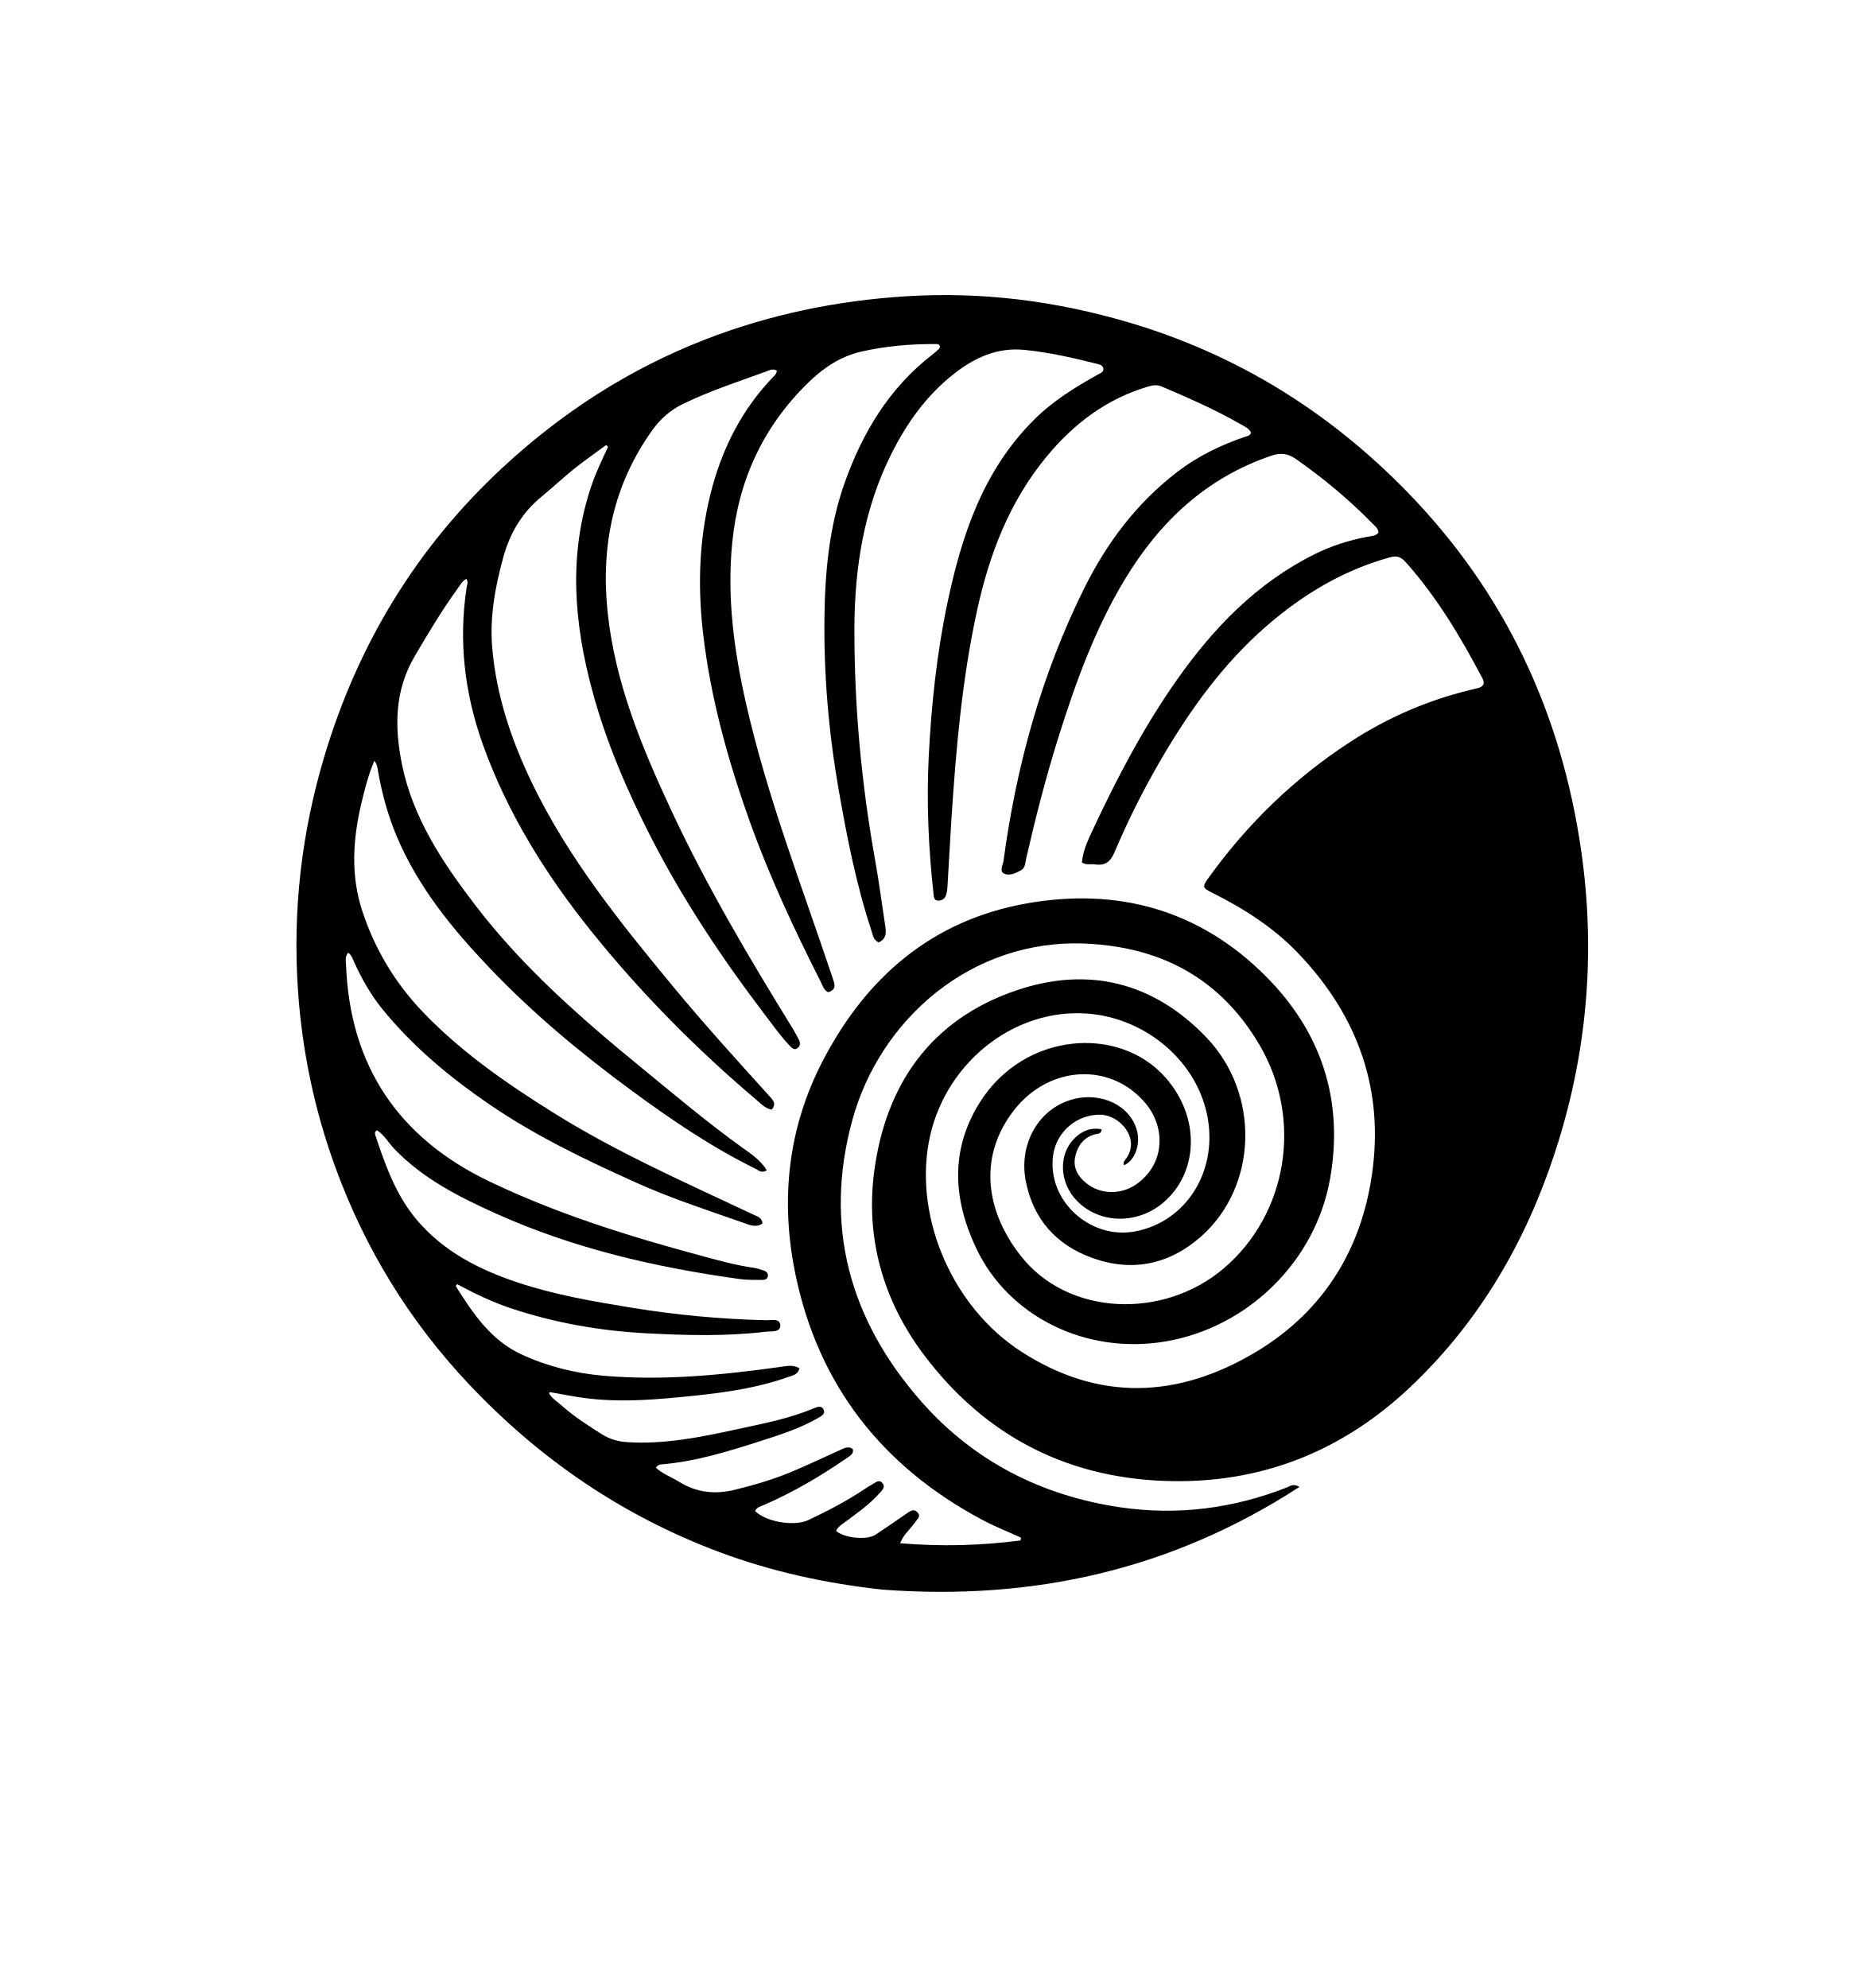
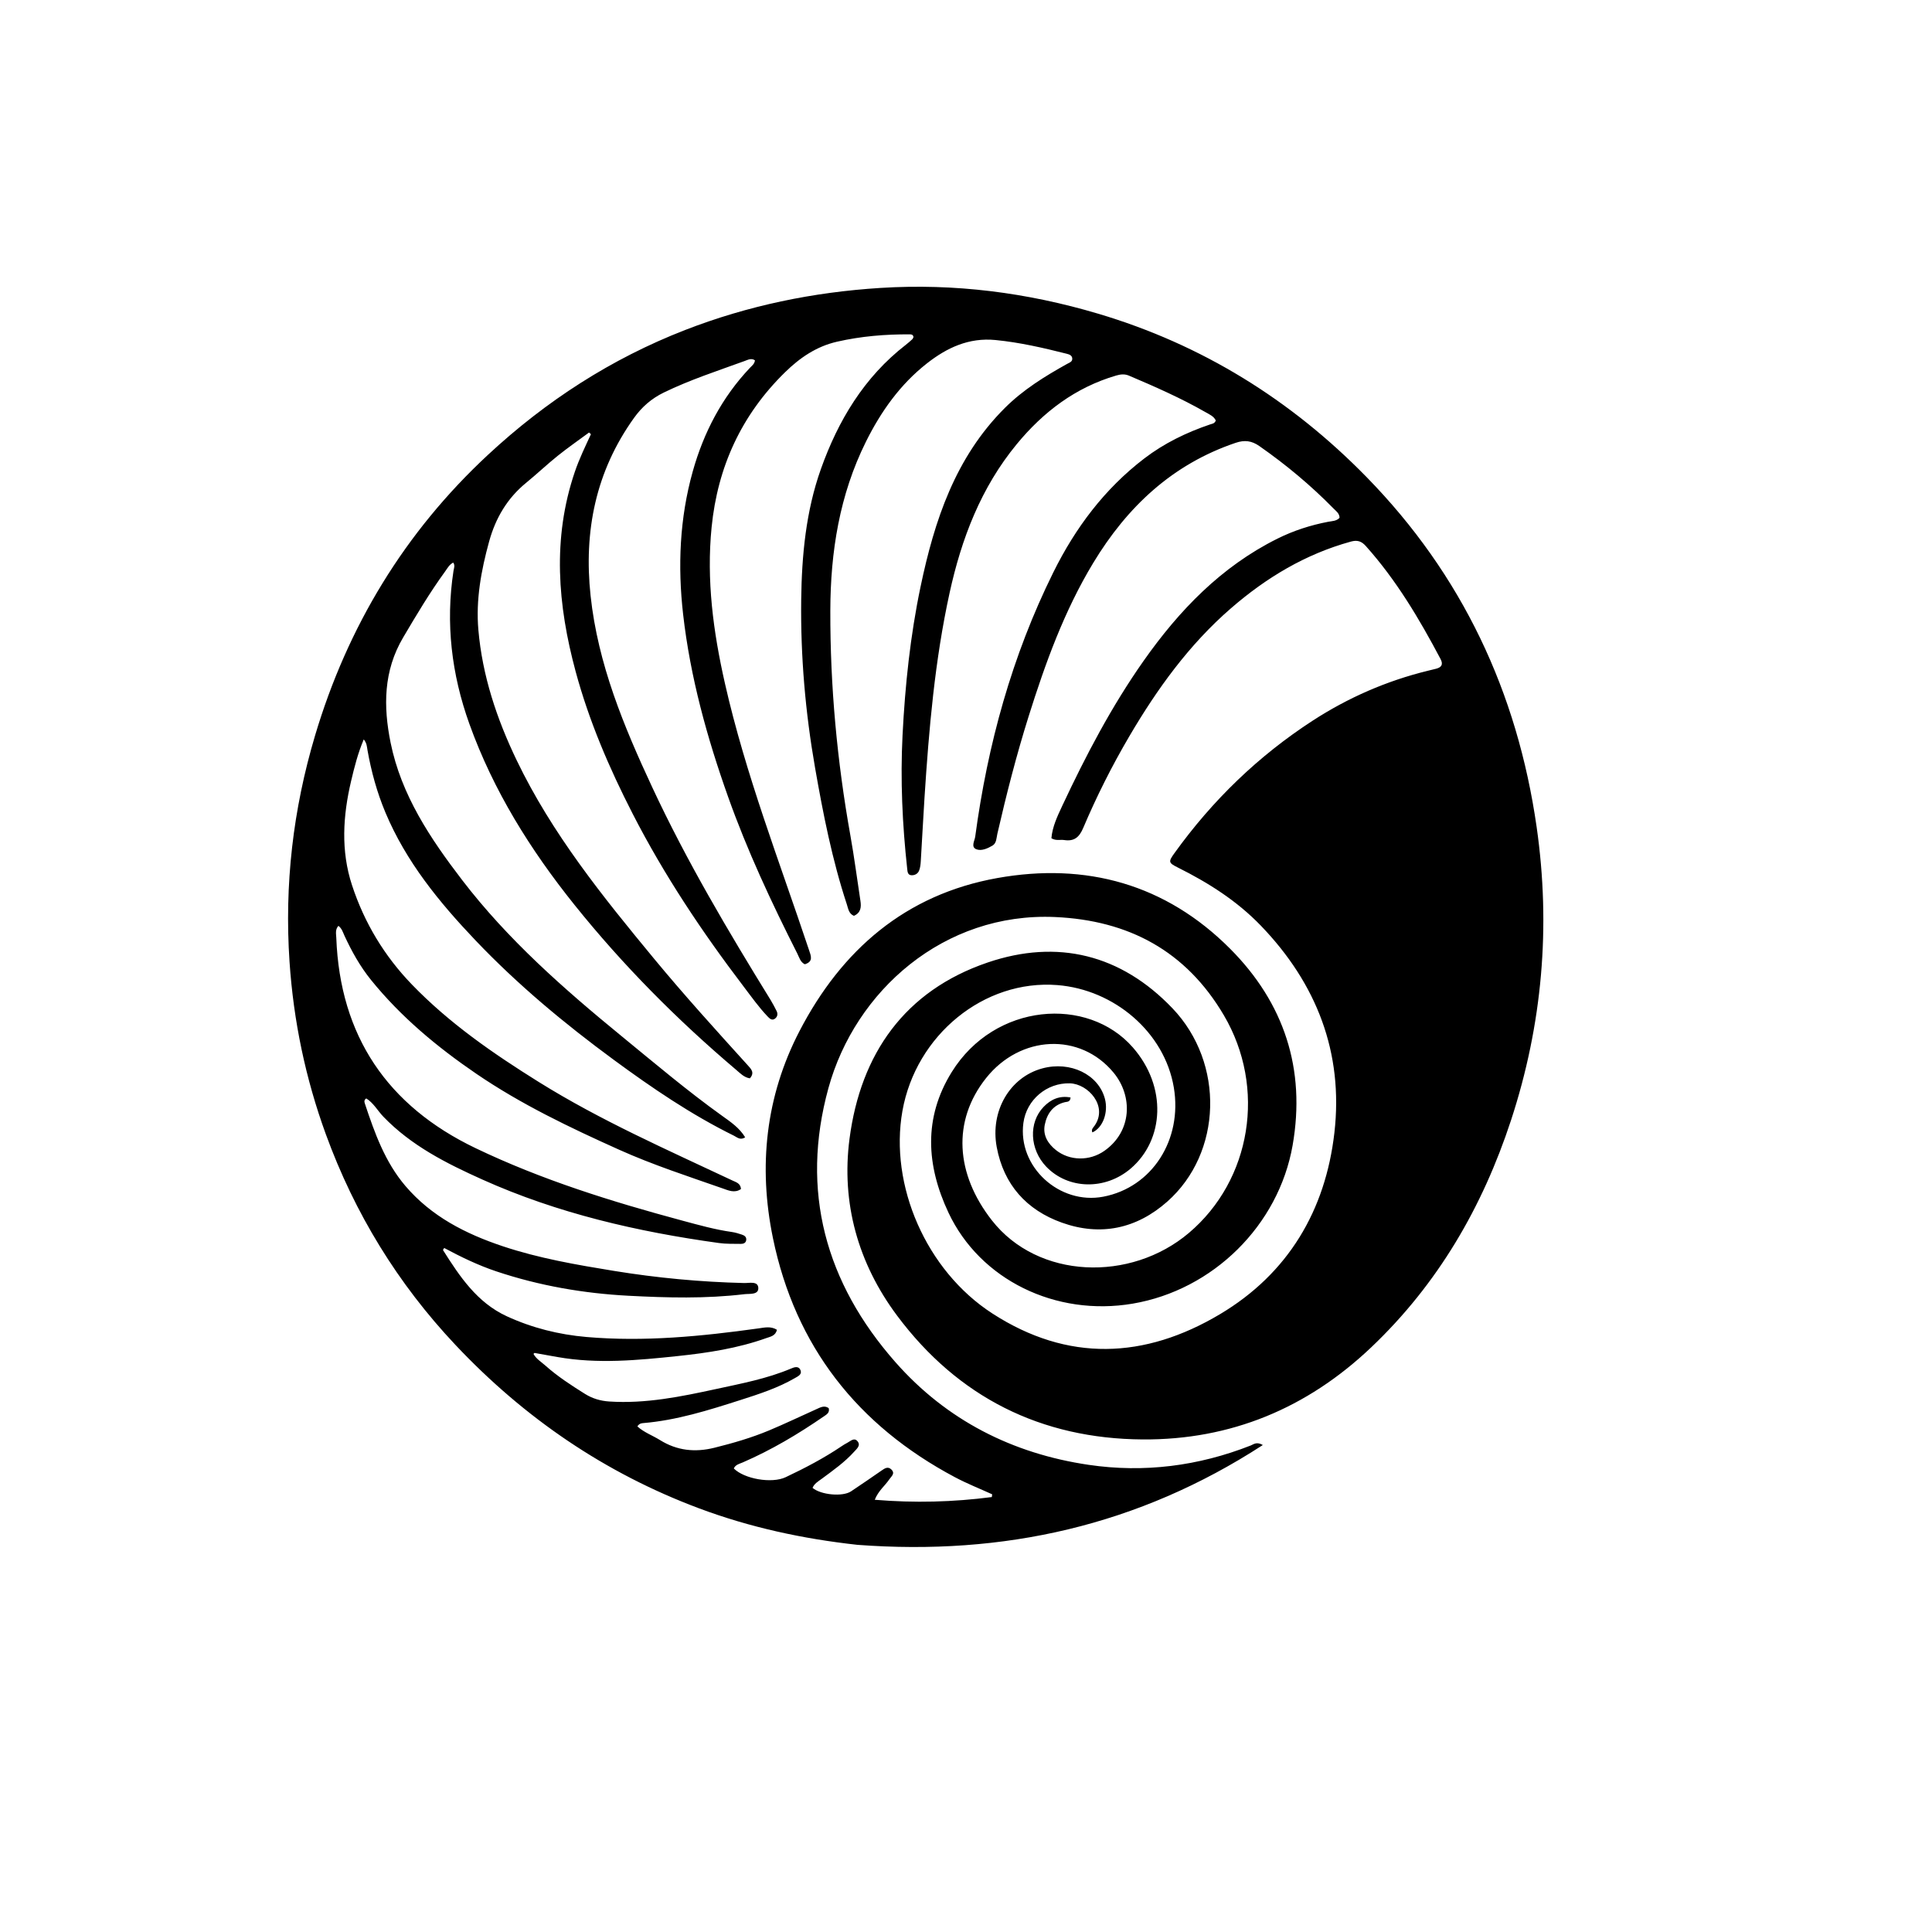
- <svg xmlns="http://www.w3.org/2000/svg" version="1.1" id="Layer_1" x="0px" y="0px" width="100%" viewBox="0 0 960 1024" enable-background="new 0 0 960 1024" xml:space="preserve">
-   <path fill="#00000" opacity="1" stroke="none" d=" M454.442,818.793   C425.407,815.59 397.497,809.546 370.519,799.451   C320.616,780.777 277.818,751.502 241.366,712.798   C210.803,680.346 187.988,643.105 172.724,601.229   C161.94,571.647 155.574,541.201 153.456,509.727   C150.708,468.87 155.313,428.981 166.998,389.819   C184.24,332.029 214.46,282.119 258.651,241.058   C289.297,212.582 323.961,190.118 363.149,174.9   C396.491,161.953 431.021,154.844 466.669,152.608   C505.977,150.142 544.337,155.062 582.029,166.262   C637.089,182.621 684.275,211.92 724.294,252.837   C774.93,304.609 804.216,366.903 814.454,438.353   C822.024,491.179 817.474,543.068 800.885,593.713   C785.823,639.695 762.124,680.551 726.722,714.164   C692.741,746.427 652.273,763.25 605.611,762.934   C551.79,762.57 507.785,740.592 475.475,697.309   C454.819,669.637 445.788,637.629 450.274,603.484   C456.17,558.595 479.48,525.105 523.485,510.145   C560.518,497.555 594.154,505.884 621.407,534.394   C649.277,563.551 647.754,611.116 618.706,636.853   C602.402,651.298 583.297,655.362 562.793,648.023   C544.098,641.332 531.996,627.924 528.282,607.968   C524.724,588.848 535.248,570.934 552.418,566.281   C567.303,562.247 582.196,569.458 585.619,582.357   C587.541,589.6 584.516,597.773 578.992,600.194   C578.222,598.638 579.456,597.636 580.147,596.647   C587.392,586.277 576.731,574.464 567.063,574.187   C554.869,573.839 544.071,582.847 542.42,595.162   C539.294,618.477 561.57,638.692 584.745,634.277   C610.688,629.334 626.775,604.048 622.157,576.436   C617.235,547.011 590.479,524.492 560.434,522.118   C521.531,519.044 485.458,548.606 478.304,588.831   C471.304,628.19 490.856,673.423 525.914,696.129   C565.929,722.044 606.721,720.315 646.597,696.561   C682.757,675.021 702.559,641.543 707.264,600.307   C712.094,557.968 697.891,521.349 668.27,490.613   C655.57,477.434 640.498,467.903 624.31,459.819   C619.211,457.273 619.195,456.749 622.533,452.108   C642.601,424.211 666.92,400.677 695.726,381.982   C714.561,369.758 734.984,360.841 756.876,355.495   C758.332,355.14 759.795,354.812 761.242,354.426   C764.112,353.659 765.007,352.102 763.516,349.284   C752.272,328.03 740.053,307.435 723.915,289.409   C721.639,286.867 719.441,286.112 716.041,287.044   C691.918,293.664 671.11,306.194 652.382,322.444   C630.218,341.676 613.328,365.109 598.567,390.243   C589.362,405.919 581.207,422.129 574.12,438.841   C572.007,443.824 569.311,446.041 564.021,445.236   C561.928,444.917 559.692,445.767 557.263,444.28   C557.776,438.22 560.412,432.662 562.974,427.194   C575.492,400.474 589.171,374.351 606.189,350.191   C625.012,323.466 647.305,300.312 677.063,285.497   C685.59,281.252 694.609,278.339 703.993,276.548   C706.035,276.158 708.361,276.231 709.986,274.448   C709.978,272.103 708.175,270.929 706.824,269.55   C694.778,257.255 681.616,246.299 667.503,236.435   C663.418,233.579 659.678,233.1 654.936,234.702   C621.366,246.038 597.374,268.685 579.412,298.4   C564.05,323.814 554.041,351.534 545.186,379.708   C538.747,400.197 533.424,420.987 528.623,441.916   C528.114,444.135 528.222,446.903 526.035,448.187   C523.475,449.689 520.232,451.166 517.541,450.149   C514.422,448.969 516.59,445.616 516.878,443.478   C523.445,394.644 536.339,347.661 558.288,303.357   C569.992,279.732 585.432,259.111 606.505,242.992   C617.066,234.914 628.87,229.2 641.416,224.943   C642.497,224.576 643.759,224.545 644.399,222.886   C643.397,220.64 641.013,219.642 638.945,218.458   C625.911,210.99 612.184,204.959 598.379,199.096   C596.095,198.126 593.925,198.357 591.581,199.044   C570.016,205.367 552.993,218.303 538.916,235.383   C519.914,258.438 509.593,285.499 503.291,314.296   C495.475,350.016 492.358,386.33 490.008,422.726   C489.279,434.02 488.721,445.325 488.023,456.621   C487.922,458.261 487.721,459.977 487.12,461.48   C486.463,463.125 484.816,463.988 483.07,463.898   C481.075,463.796 480.997,461.963 480.84,460.523   C478.269,436.973 477.163,413.365 478.366,389.685   C479.709,363.232 482.474,336.922 487.908,310.991   C495.266,275.877 506.315,242.395 532.651,216.167   C542.321,206.536 553.769,199.46 565.578,192.881   C566.891,192.149 568.565,191.711 568.303,189.813   C568.092,188.285 566.644,187.816 565.346,187.489   C552.916,184.359 540.466,181.475 527.642,180.22   C513.501,178.837 501.874,184.296 491.258,192.632   C477.098,203.751 466.927,218.096 458.977,234.085   C444.944,262.304 440.165,292.499 440.087,323.668   C439.987,363.738 443.68,403.462 450.734,442.901   C452.783,454.361 454.272,465.921 456.04,477.432   C456.555,480.788 456.303,483.772 452.592,485.41   C449.853,484.293 449.576,481.563 448.84,479.328   C441.06,455.705 436.271,431.366 431.999,406.933   C426.858,377.533 424.29,347.898 424.65,318.018   C424.935,294.401 427.155,270.945 435.068,248.666   C444.215,222.912 458.017,199.859 480.131,182.73   C481.314,181.814 482.443,180.823 483.537,179.802   C483.87,179.491 484.001,178.963 484.165,178.647   C483.996,177.412 483.145,177.219 482.318,177.214   C469.292,177.14 456.39,178.195 443.65,181.106   C432.697,183.609 423.916,189.639 416.053,197.339   C392.993,219.923 380.365,247.398 377.167,279.424   C374.368,307.448 378.034,334.856 384.207,362.116   C395.161,410.484 413.131,456.625 428.783,503.502   C429.817,506.6 431.239,509.664 426.565,511.085   C424.195,509.937 423.647,507.493 422.63,505.484   C408.94,478.42 396.078,450.94 385.916,422.367   C374.75,390.972 365.855,358.877 362.069,325.632   C359.16,300.099 360.212,274.665 367.177,249.838   C372.958,229.233 382.67,210.555 397.575,194.862   C398.565,193.82 399.884,192.913 400.141,190.989   C398.241,189.64 396.313,190.742 394.628,191.355   C380.237,196.589 365.664,201.328 351.833,208.05   C345.313,211.219 340.196,215.702 336.05,221.488   C315.735,249.833 309.349,281.517 313.026,315.784   C316.912,351.992 330.626,384.963 345.802,417.495   C364.009,456.523 385.925,493.487 408.486,530.093   C409.62,531.931 410.594,533.871 411.582,535.794   C412.364,537.315 412.132,538.83 410.815,539.858   C409.243,541.086 407.996,539.945 406.936,538.838   C402.198,533.89 398.262,528.299 394.125,522.865   C372.084,493.914 351.952,463.736 335.327,431.314   C322.914,407.109 312.193,382.164 305.093,355.877   C295.603,320.745 292.661,285.425 304.656,250.121   C306.99,243.249 310.158,236.713 313.213,230.13   C312.88,229.831 312.547,229.532 312.214,229.233   C306.674,233.329 301,237.257 295.631,241.564   C289.919,246.147 284.599,251.214 278.924,255.845   C268.865,264.053 262.66,274.595 259.249,286.988   C255.029,302.326 252.16,317.868 253.544,333.82   C255.657,358.174 263.302,381.005 273.825,402.91   C292.543,441.875 319.445,475.201 346.753,508.234   C362.681,527.502 379.476,546.008 396.252,564.532   C398.002,566.464 400.193,568.484 397.441,571.546   C394.35,571.068 392.265,568.796 390.071,566.937   C358.843,540.477 330.115,511.534 304.495,479.598   C281.109,450.448 261.467,419.025 248.775,383.666   C239.337,357.372 236.088,330.34 240.362,302.566   C240.573,301.195 241.321,299.683 240.21,298.183   C238.127,299.231 237.119,301.239 235.89,302.928   C227.745,314.122 220.69,325.997 213.654,337.918   C203.196,355.635 203.147,374.484 207.018,393.598   C212.655,421.434 228.105,444.46 244.989,466.492   C269.175,498.053 298.85,524.13 329.449,549.18   C346.975,563.528 364.272,578.163 382.711,591.388   C387.098,594.534 391.934,597.755 394.953,602.814   C392.299,604.519 390.675,602.774 389.052,601.974   C366.397,590.815 345.613,576.648 325.334,561.746   C299.249,542.577 274.392,521.917 252.041,498.433   C232.781,478.197 215.2,456.702 204.255,430.575   C199.796,419.93 196.765,408.879 194.764,397.522   C194.463,395.81 194.459,393.924 192.798,391.897   C189.666,399.289 187.822,406.625 186.09,413.977   C181.747,432.409 180.583,450.924 186.576,469.181   C193.111,489.092 203.725,506.706 218.317,521.815   C238.15,542.351 261.405,558.404 285.51,573.438   C318.275,593.874 353.522,609.344 388.317,625.744   C390.229,626.645 392.497,627.19 392.735,630.21   C389.404,632.545 386.037,630.941 382.924,629.85   C364.539,623.408 345.999,617.396 328.187,609.39   C302.023,597.63 276.157,585.297 252.4,569.077   C231.696,554.941 212.508,539.006 196.652,519.395   C190.857,512.228 186.404,504.232 182.55,495.885   C181.739,494.128 181.234,492.148 179.363,490.711   C177.562,492.732 178.162,494.971 178.237,496.978   C180.183,549.105 205.377,586.149 251.978,608.504   C287.068,625.336 324.14,636.865 361.662,646.954   C370.344,649.288 378.987,651.724 387.914,652.983   C389.714,653.236 391.484,653.802 393.22,654.371   C394.527,654.8 395.713,655.573 395.516,657.215   C395.312,658.907 393.924,659.305 392.56,659.284   C388.732,659.227 384.861,659.353 381.087,658.831   C337.853,652.852 295.575,643.132 255.597,625.152   C236.587,616.602 217.96,607.222 203.183,591.854   C200.118,588.666 197.973,584.571 194.133,582.188   C192.785,583.025 193.14,584.171 193.413,584.992   C198.575,600.521 204.087,615.947 214.91,628.626   C228.662,644.737 246.799,653.967 266.517,660.549   C285.693,666.95 305.523,670.353 325.404,673.596   C348.279,677.327 371.281,679.48 394.451,680.036   C397.14,680.101 401.806,678.847 401.922,682.689   C402.034,686.404 397.232,685.622 394.566,685.943   C374.141,688.398 353.609,687.85 333.159,686.779   C309.317,685.529 285.857,681.468 263.12,673.87   C253.487,670.651 244.365,666.237 235.429,661.453   C235.087,662.062 234.733,662.459 234.812,662.584   C243.669,676.582 252.837,690.378 268.585,697.637   C281.992,703.816 296.195,707.368 310.887,708.637   C341.455,711.278 371.761,708.292 402.002,704.079   C405.173,703.637 408.517,702.79 411.779,704.8   C411.071,708.061 408.358,708.433 406.163,709.218   C391,714.637 375.209,717.05 359.287,718.729   C338.064,720.966 316.828,723.005 295.551,719.268   C291.469,718.552 287.394,717.802 283.312,717.087   C283.221,717.071 283.091,717.285 282.762,717.597   C284.188,720.261 286.816,721.776 288.999,723.724   C295.494,729.521 302.764,734.235 310.111,738.829   C313.982,741.249 318.258,742.513 322.841,742.817   C342.199,744.102 360.957,740.246 379.681,736.181   C393.012,733.287 406.448,730.756 419.127,725.419   C420.859,724.69 423.304,723.693 424.308,726.302   C425.156,728.505 422.938,729.473 421.41,730.362   C412.271,735.677 402.258,738.901 392.277,742.097   C375.464,747.481 358.61,752.792 340.861,754.274   C339.868,754.357 338.854,754.492 337.819,756.017   C341.309,759.206 345.852,760.801 349.823,763.273   C358.855,768.894 368.393,769.88 378.618,767.344   C388.499,764.894 398.253,762.073 407.634,758.151   C416.081,754.619 424.341,750.64 432.7,746.897   C434.78,745.966 436.891,744.702 439.219,746.327   C439.907,748.757 438.086,749.73 436.654,750.716   C423.047,760.09 408.893,768.514 393.703,775.101   C391.891,775.886 389.853,776.253 388.933,778.315   C394.431,783.863 409.006,786.446 416.435,782.939   C426.682,778.104 436.713,772.844 446.128,766.488   C447.093,765.837 448.088,765.215 449.125,764.69   C450.816,763.833 452.669,761.779 454.446,763.828   C456.401,766.083 454.103,767.901 452.762,769.392   C447.72,775.001 441.57,779.327 435.547,783.788   C433.693,785.16 431.613,786.314 430.659,788.594   C435.029,792.324 446.546,793.434 451.057,790.454   C456.476,786.875 461.804,783.158 467.158,779.48   C468.853,778.316 470.598,776.997 472.489,778.901   C474.607,781.034 472.403,782.507 471.378,784.048   C469.117,787.445 465.639,789.978 463.639,794.909   C484.829,796.685 505.289,796.126 525.695,793.47   C525.753,792.986 525.811,792.502 525.87,792.018   C519.284,789.014 512.522,786.342 506.141,782.952   C454.541,755.543 421.512,713.607 409.675,656.221   C401.852,618.294 405.761,581.118 423.791,546.42   C446.123,503.44 479.92,474.108 528.544,465.392   C575.678,456.944 617.876,468.628 651.989,502.852   C680.563,531.518 692.208,566.595 685.108,607.077   C677.68,649.437 642.991,683.715 600.358,690.959   C559.55,697.892 519.427,678.327 502.693,642.696   C490.977,617.749 489.343,592.527 504.451,568.187   C527.274,531.419 576.53,527.859 600.408,555.13   C618.728,576.052 616.994,604.154 599.374,619.292   C585.819,630.938 566.099,630.484 554.496,618.325   C545.756,609.167 545.053,595.027 553.164,586.631   C556.961,582.701 561.62,580.557 567.425,581.696   C567.238,584.186 565.571,583.901 564.45,584.169   C558.098,585.689 554.918,590.325 553.754,596.127   C552.646,601.649 555.369,606.148 559.679,609.573   C566.904,615.314 577.458,615.514 585.345,609.972   C600.009,599.667 600.51,581.01 590.248,568.559   C572.506,547.032 540.751,548.577 522.609,571.445   C504.584,594.165 506.446,622.164 525.703,646.79   C550.125,678.024 599.206,679.681 630.158,653.465   C663.252,625.434 671.243,576.481 648.685,538.138   C628.615,504.023 598.179,487.788 559.234,486.048   C500.241,483.413 453.252,525.24 439.091,576.691   C424.06,631.306 437.6,679.987 474.597,721.981   C501.711,752.757 536.635,770.458 577.041,776.399   C606.38,780.713 635.178,777.057 662.912,766.138   C664.495,765.514 666.011,763.978 669.33,765.891   C603.399,808.681 531.875,824.608 454.442,818.793  z" />
+ <svg xmlns="http://www.w3.org/2000/svg" version="1.1" id="Layer_1" x="0px" y="0px" width="100%" viewBox="0 0 1024 1024" enable-background="new 0 0 1024 1024" xml:space="preserve">
+   <path fill="#000" opacity="1" stroke="none" d=" M454.442,818.793   C425.407,815.59 397.497,809.546 370.519,799.451   C320.616,780.777 277.818,751.502 241.366,712.798   C210.803,680.346 187.988,643.105 172.724,601.229   C161.94,571.647 155.574,541.201 153.456,509.727   C150.708,468.87 155.313,428.981 166.998,389.819   C184.24,332.029 214.46,282.119 258.651,241.058   C289.297,212.582 323.961,190.118 363.149,174.9   C396.491,161.953 431.021,154.844 466.669,152.608   C505.977,150.142 544.337,155.062 582.029,166.262   C637.089,182.621 684.275,211.92 724.294,252.837   C774.93,304.609 804.216,366.903 814.454,438.353   C822.024,491.179 817.474,543.068 800.885,593.713   C785.823,639.695 762.124,680.551 726.722,714.164   C692.741,746.427 652.273,763.25 605.611,762.934   C551.79,762.57 507.785,740.592 475.475,697.309   C454.819,669.637 445.788,637.629 450.274,603.484   C456.17,558.595 479.48,525.105 523.485,510.145   C560.518,497.555 594.154,505.884 621.407,534.394   C649.277,563.551 647.754,611.116 618.706,636.853   C602.402,651.298 583.297,655.362 562.793,648.023   C544.098,641.332 531.996,627.924 528.282,607.968   C524.724,588.848 535.248,570.934 552.418,566.281   C567.303,562.247 582.196,569.458 585.619,582.357   C587.541,589.6 584.516,597.773 578.992,600.194   C578.222,598.638 579.456,597.636 580.147,596.647   C587.392,586.277 576.731,574.464 567.063,574.187   C554.869,573.839 544.071,582.847 542.42,595.162   C539.294,618.477 561.57,638.692 584.745,634.277   C610.688,629.334 626.775,604.048 622.157,576.436   C617.235,547.011 590.479,524.492 560.434,522.118   C521.531,519.044 485.458,548.606 478.304,588.831   C471.304,628.19 490.856,673.423 525.914,696.129   C565.929,722.044 606.721,720.315 646.597,696.561   C682.757,675.021 702.559,641.543 707.264,600.307   C712.094,557.968 697.891,521.349 668.27,490.613   C655.57,477.434 640.498,467.903 624.31,459.819   C619.211,457.273 619.195,456.749 622.533,452.108   C642.601,424.211 666.92,400.677 695.726,381.982   C714.561,369.758 734.984,360.841 756.876,355.495   C758.332,355.14 759.795,354.812 761.242,354.426   C764.112,353.659 765.007,352.102 763.516,349.284   C752.272,328.03 740.053,307.435 723.915,289.409   C721.639,286.867 719.441,286.112 716.041,287.044   C691.918,293.664 671.11,306.194 652.382,322.444   C630.218,341.676 613.328,365.109 598.567,390.243   C589.362,405.919 581.207,422.129 574.12,438.841   C572.007,443.824 569.311,446.041 564.021,445.236   C561.928,444.917 559.692,445.767 557.263,444.28   C557.776,438.22 560.412,432.662 562.974,427.194   C575.492,400.474 589.171,374.351 606.189,350.191   C625.012,323.466 647.305,300.312 677.063,285.497   C685.59,281.252 694.609,278.339 703.993,276.548   C706.035,276.158 708.361,276.231 709.986,274.448   C709.978,272.103 708.175,270.929 706.824,269.55   C694.778,257.255 681.616,246.299 667.503,236.435   C663.418,233.579 659.678,233.1 654.936,234.702   C621.366,246.038 597.374,268.685 579.412,298.4   C564.05,323.814 554.041,351.534 545.186,379.708   C538.747,400.197 533.424,420.987 528.623,441.916   C528.114,444.135 528.222,446.903 526.035,448.187   C523.475,449.689 520.232,451.166 517.541,450.149   C514.422,448.969 516.59,445.616 516.878,443.478   C523.445,394.644 536.339,347.661 558.288,303.357   C569.992,279.732 585.432,259.111 606.505,242.992   C617.066,234.914 628.87,229.2 641.416,224.943   C642.497,224.576 643.759,224.545 644.399,222.886   C643.397,220.64 641.013,219.642 638.945,218.458   C625.911,210.99 612.184,204.959 598.379,199.096   C596.095,198.126 593.925,198.357 591.581,199.044   C570.016,205.367 552.993,218.303 538.916,235.383   C519.914,258.438 509.593,285.499 503.291,314.296   C495.475,350.016 492.358,386.33 490.008,422.726   C489.279,434.02 488.721,445.325 488.023,456.621   C487.922,458.261 487.721,459.977 487.12,461.48   C486.463,463.125 484.816,463.988 483.07,463.898   C481.075,463.796 480.997,461.963 480.84,460.523   C478.269,436.973 477.163,413.365 478.366,389.685   C479.709,363.232 482.474,336.922 487.908,310.991   C495.266,275.877 506.315,242.395 532.651,216.167   C542.321,206.536 553.769,199.46 565.578,192.881   C566.891,192.149 568.565,191.711 568.303,189.813   C568.092,188.285 566.644,187.816 565.346,187.489   C552.916,184.359 540.466,181.475 527.642,180.22   C513.501,178.837 501.874,184.296 491.258,192.632   C477.098,203.751 466.927,218.096 458.977,234.085   C444.944,262.304 440.165,292.499 440.087,323.668   C439.987,363.738 443.68,403.462 450.734,442.901   C452.783,454.361 454.272,465.921 456.04,477.432   C456.555,480.788 456.303,483.772 452.592,485.41   C449.853,484.293 449.576,481.563 448.84,479.328   C441.06,455.705 436.271,431.366 431.999,406.933   C426.858,377.533 424.29,347.898 424.65,318.018   C424.935,294.401 427.155,270.945 435.068,248.666   C444.215,222.912 458.017,199.859 480.131,182.73   C481.314,181.814 482.443,180.823 483.537,179.802   C483.87,179.491 484.001,178.963 484.165,178.647   C483.996,177.412 483.145,177.219 482.318,177.214   C469.292,177.14 456.39,178.195 443.65,181.106   C432.697,183.609 423.916,189.639 416.053,197.339   C392.993,219.923 380.365,247.398 377.167,279.424   C374.368,307.448 378.034,334.856 384.207,362.116   C395.161,410.484 413.131,456.625 428.783,503.502   C429.817,506.6 431.239,509.664 426.565,511.085   C424.195,509.937 423.647,507.493 422.63,505.484   C408.94,478.42 396.078,450.94 385.916,422.367   C374.75,390.972 365.855,358.877 362.069,325.632   C359.16,300.099 360.212,274.665 367.177,249.838   C372.958,229.233 382.67,210.555 397.575,194.862   C398.565,193.82 399.884,192.913 400.141,190.989   C398.241,189.64 396.313,190.742 394.628,191.355   C380.237,196.589 365.664,201.328 351.833,208.05   C345.313,211.219 340.196,215.702 336.05,221.488   C315.735,249.833 309.349,281.517 313.026,315.784   C316.912,351.992 330.626,384.963 345.802,417.495   C364.009,456.523 385.925,493.487 408.486,530.093   C409.62,531.931 410.594,533.871 411.582,535.794   C412.364,537.315 412.132,538.83 410.815,539.858   C409.243,541.086 407.996,539.945 406.936,538.838   C402.198,533.89 398.262,528.299 394.125,522.865   C372.084,493.914 351.952,463.736 335.327,431.314   C322.914,407.109 312.193,382.164 305.093,355.877   C295.603,320.745 292.661,285.425 304.656,250.121   C306.99,243.249 310.158,236.713 313.213,230.13   C312.88,229.831 312.547,229.532 312.214,229.233   C306.674,233.329 301,237.257 295.631,241.564   C289.919,246.147 284.599,251.214 278.924,255.845   C268.865,264.053 262.66,274.595 259.249,286.988   C255.029,302.326 252.16,317.868 253.544,333.82   C255.657,358.174 263.302,381.005 273.825,402.91   C292.543,441.875 319.445,475.201 346.753,508.234   C362.681,527.502 379.476,546.008 396.252,564.532   C398.002,566.464 400.193,568.484 397.441,571.546   C394.35,571.068 392.265,568.796 390.071,566.937   C358.843,540.477 330.115,511.534 304.495,479.598   C281.109,450.448 261.467,419.025 248.775,383.666   C239.337,357.372 236.088,330.34 240.362,302.566   C240.573,301.195 241.321,299.683 240.21,298.183   C238.127,299.231 237.119,301.239 235.89,302.928   C227.745,314.122 220.69,325.997 213.654,337.918   C203.196,355.635 203.147,374.484 207.018,393.598   C212.655,421.434 228.105,444.46 244.989,466.492   C269.175,498.053 298.85,524.13 329.449,549.18   C346.975,563.528 364.272,578.163 382.711,591.388   C387.098,594.534 391.934,597.755 394.953,602.814   C392.299,604.519 390.675,602.774 389.052,601.974   C366.397,590.815 345.613,576.648 325.334,561.746   C299.249,542.577 274.392,521.917 252.041,498.433   C232.781,478.197 215.2,456.702 204.255,430.575   C199.796,419.93 196.765,408.879 194.764,397.522   C194.463,395.81 194.459,393.924 192.798,391.897   C189.666,399.289 187.822,406.625 186.09,413.977   C181.747,432.409 180.583,450.924 186.576,469.181   C193.111,489.092 203.725,506.706 218.317,521.815   C238.15,542.351 261.405,558.404 285.51,573.438   C318.275,593.874 353.522,609.344 388.317,625.744   C390.229,626.645 392.497,627.19 392.735,630.21   C389.404,632.545 386.037,630.941 382.924,629.85   C364.539,623.408 345.999,617.396 328.187,609.39   C302.023,597.63 276.157,585.297 252.4,569.077   C231.696,554.941 212.508,539.006 196.652,519.395   C190.857,512.228 186.404,504.232 182.55,495.885   C181.739,494.128 181.234,492.148 179.363,490.711   C177.562,492.732 178.162,494.971 178.237,496.978   C180.183,549.105 205.377,586.149 251.978,608.504   C287.068,625.336 324.14,636.865 361.662,646.954   C370.344,649.288 378.987,651.724 387.914,652.983   C389.714,653.236 391.484,653.802 393.22,654.371   C394.527,654.8 395.713,655.573 395.516,657.215   C395.312,658.907 393.924,659.305 392.56,659.284   C388.732,659.227 384.861,659.353 381.087,658.831   C337.853,652.852 295.575,643.132 255.597,625.152   C236.587,616.602 217.96,607.222 203.183,591.854   C200.118,588.666 197.973,584.571 194.133,582.188   C192.785,583.025 193.14,584.171 193.413,584.992   C198.575,600.521 204.087,615.947 214.91,628.626   C228.662,644.737 246.799,653.967 266.517,660.549   C285.693,666.95 305.523,670.353 325.404,673.596   C348.279,677.327 371.281,679.48 394.451,680.036   C397.14,680.101 401.806,678.847 401.922,682.689   C402.034,686.404 397.232,685.622 394.566,685.943   C374.141,688.398 353.609,687.85 333.159,686.779   C309.317,685.529 285.857,681.468 263.12,673.87   C253.487,670.651 244.365,666.237 235.429,661.453   C235.087,662.062 234.733,662.459 234.812,662.584   C243.669,676.582 252.837,690.378 268.585,697.637   C281.992,703.816 296.195,707.368 310.887,708.637   C341.455,711.278 371.761,708.292 402.002,704.079   C405.173,703.637 408.517,702.79 411.779,704.8   C411.071,708.061 408.358,708.433 406.163,709.218   C391,714.637 375.209,717.05 359.287,718.729   C338.064,720.966 316.828,723.005 295.551,719.268   C291.469,718.552 287.394,717.802 283.312,717.087   C283.221,717.071 283.091,717.285 282.762,717.597   C284.188,720.261 286.816,721.776 288.999,723.724   C295.494,729.521 302.764,734.235 310.111,738.829   C313.982,741.249 318.258,742.513 322.841,742.817   C342.199,744.102 360.957,740.246 379.681,736.181   C393.012,733.287 406.448,730.756 419.127,725.419   C420.859,724.69 423.304,723.693 424.308,726.302   C425.156,728.505 422.938,729.473 421.41,730.362   C412.271,735.677 402.258,738.901 392.277,742.097   C375.464,747.481 358.61,752.792 340.861,754.274   C339.868,754.357 338.854,754.492 337.819,756.017   C341.309,759.206 345.852,760.801 349.823,763.273   C358.855,768.894 368.393,769.88 378.618,767.344   C388.499,764.894 398.253,762.073 407.634,758.151   C416.081,754.619 424.341,750.64 432.7,746.897   C434.78,745.966 436.891,744.702 439.219,746.327   C439.907,748.757 438.086,749.73 436.654,750.716   C423.047,760.09 408.893,768.514 393.703,775.101   C391.891,775.886 389.853,776.253 388.933,778.315   C394.431,783.863 409.006,786.446 416.435,782.939   C426.682,778.104 436.713,772.844 446.128,766.488   C447.093,765.837 448.088,765.215 449.125,764.69   C450.816,763.833 452.669,761.779 454.446,763.828   C456.401,766.083 454.103,767.901 452.762,769.392   C447.72,775.001 441.57,779.327 435.547,783.788   C433.693,785.16 431.613,786.314 430.659,788.594   C435.029,792.324 446.546,793.434 451.057,790.454   C456.476,786.875 461.804,783.158 467.158,779.48   C468.853,778.316 470.598,776.997 472.489,778.901   C474.607,781.034 472.403,782.507 471.378,784.048   C469.117,787.445 465.639,789.978 463.639,794.909   C484.829,796.685 505.289,796.126 525.695,793.47   C525.753,792.986 525.811,792.502 525.87,792.018   C519.284,789.014 512.522,786.342 506.141,782.952   C454.541,755.543 421.512,713.607 409.675,656.221   C401.852,618.294 405.761,581.118 423.791,546.42   C446.123,503.44 479.92,474.108 528.544,465.392   C575.678,456.944 617.876,468.628 651.989,502.852   C680.563,531.518 692.208,566.595 685.108,607.077   C677.68,649.437 642.991,683.715 600.358,690.959   C559.55,697.892 519.427,678.327 502.693,642.696   C490.977,617.749 489.343,592.527 504.451,568.187   C527.274,531.419 576.53,527.859 600.408,555.13   C618.728,576.052 616.994,604.154 599.374,619.292   C585.819,630.938 566.099,630.484 554.496,618.325   C545.756,609.167 545.053,595.027 553.164,586.631   C556.961,582.701 561.62,580.557 567.425,581.696   C567.238,584.186 565.571,583.901 564.45,584.169   C558.098,585.689 554.918,590.325 553.754,596.127   C552.646,601.649 555.369,606.148 559.679,609.573   C566.904,615.314 577.458,615.514 585.345,609.972   C600.009,599.667 600.51,581.01 590.248,568.559   C572.506,547.032 540.751,548.577 522.609,571.445   C504.584,594.165 506.446,622.164 525.703,646.79   C550.125,678.024 599.206,679.681 630.158,653.465   C663.252,625.434 671.243,576.481 648.685,538.138   C628.615,504.023 598.179,487.788 559.234,486.048   C500.241,483.413 453.252,525.24 439.091,576.691   C424.06,631.306 437.6,679.987 474.597,721.981   C501.711,752.757 536.635,770.458 577.041,776.399   C606.38,780.713 635.178,777.057 662.912,766.138   C664.495,765.514 666.011,763.978 669.33,765.891   C603.399,808.681 531.875,824.608 454.442,818.793  z" />
</svg>
